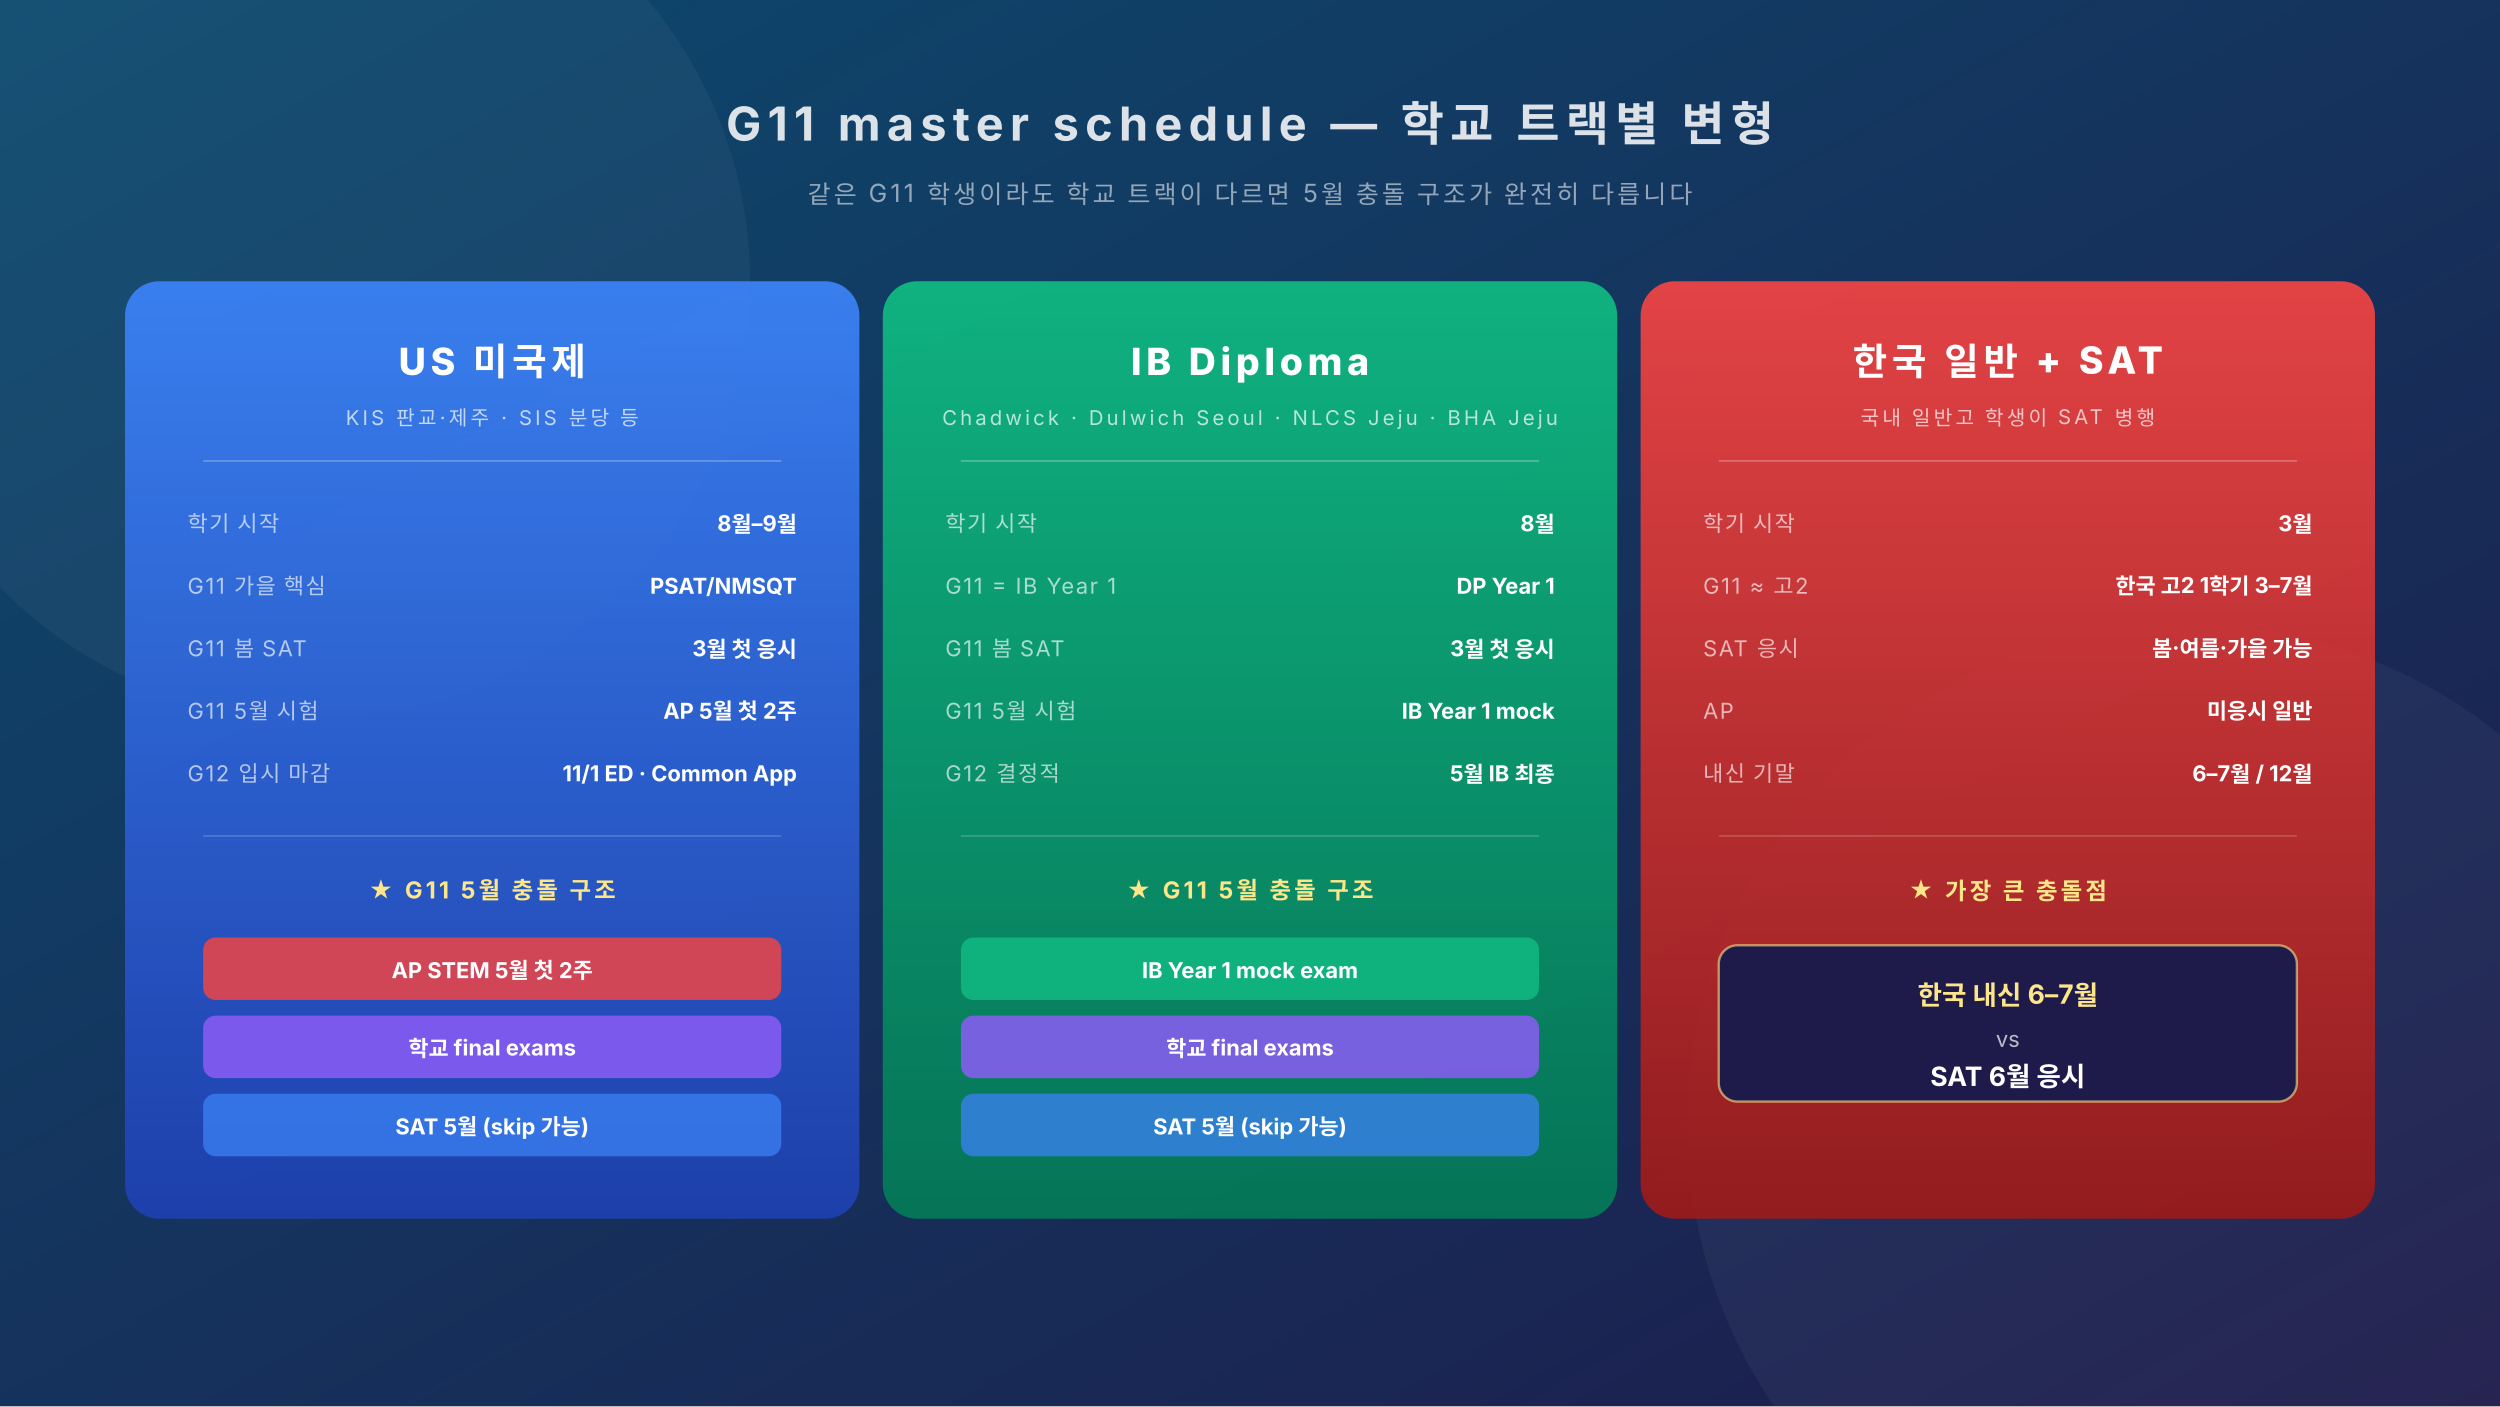
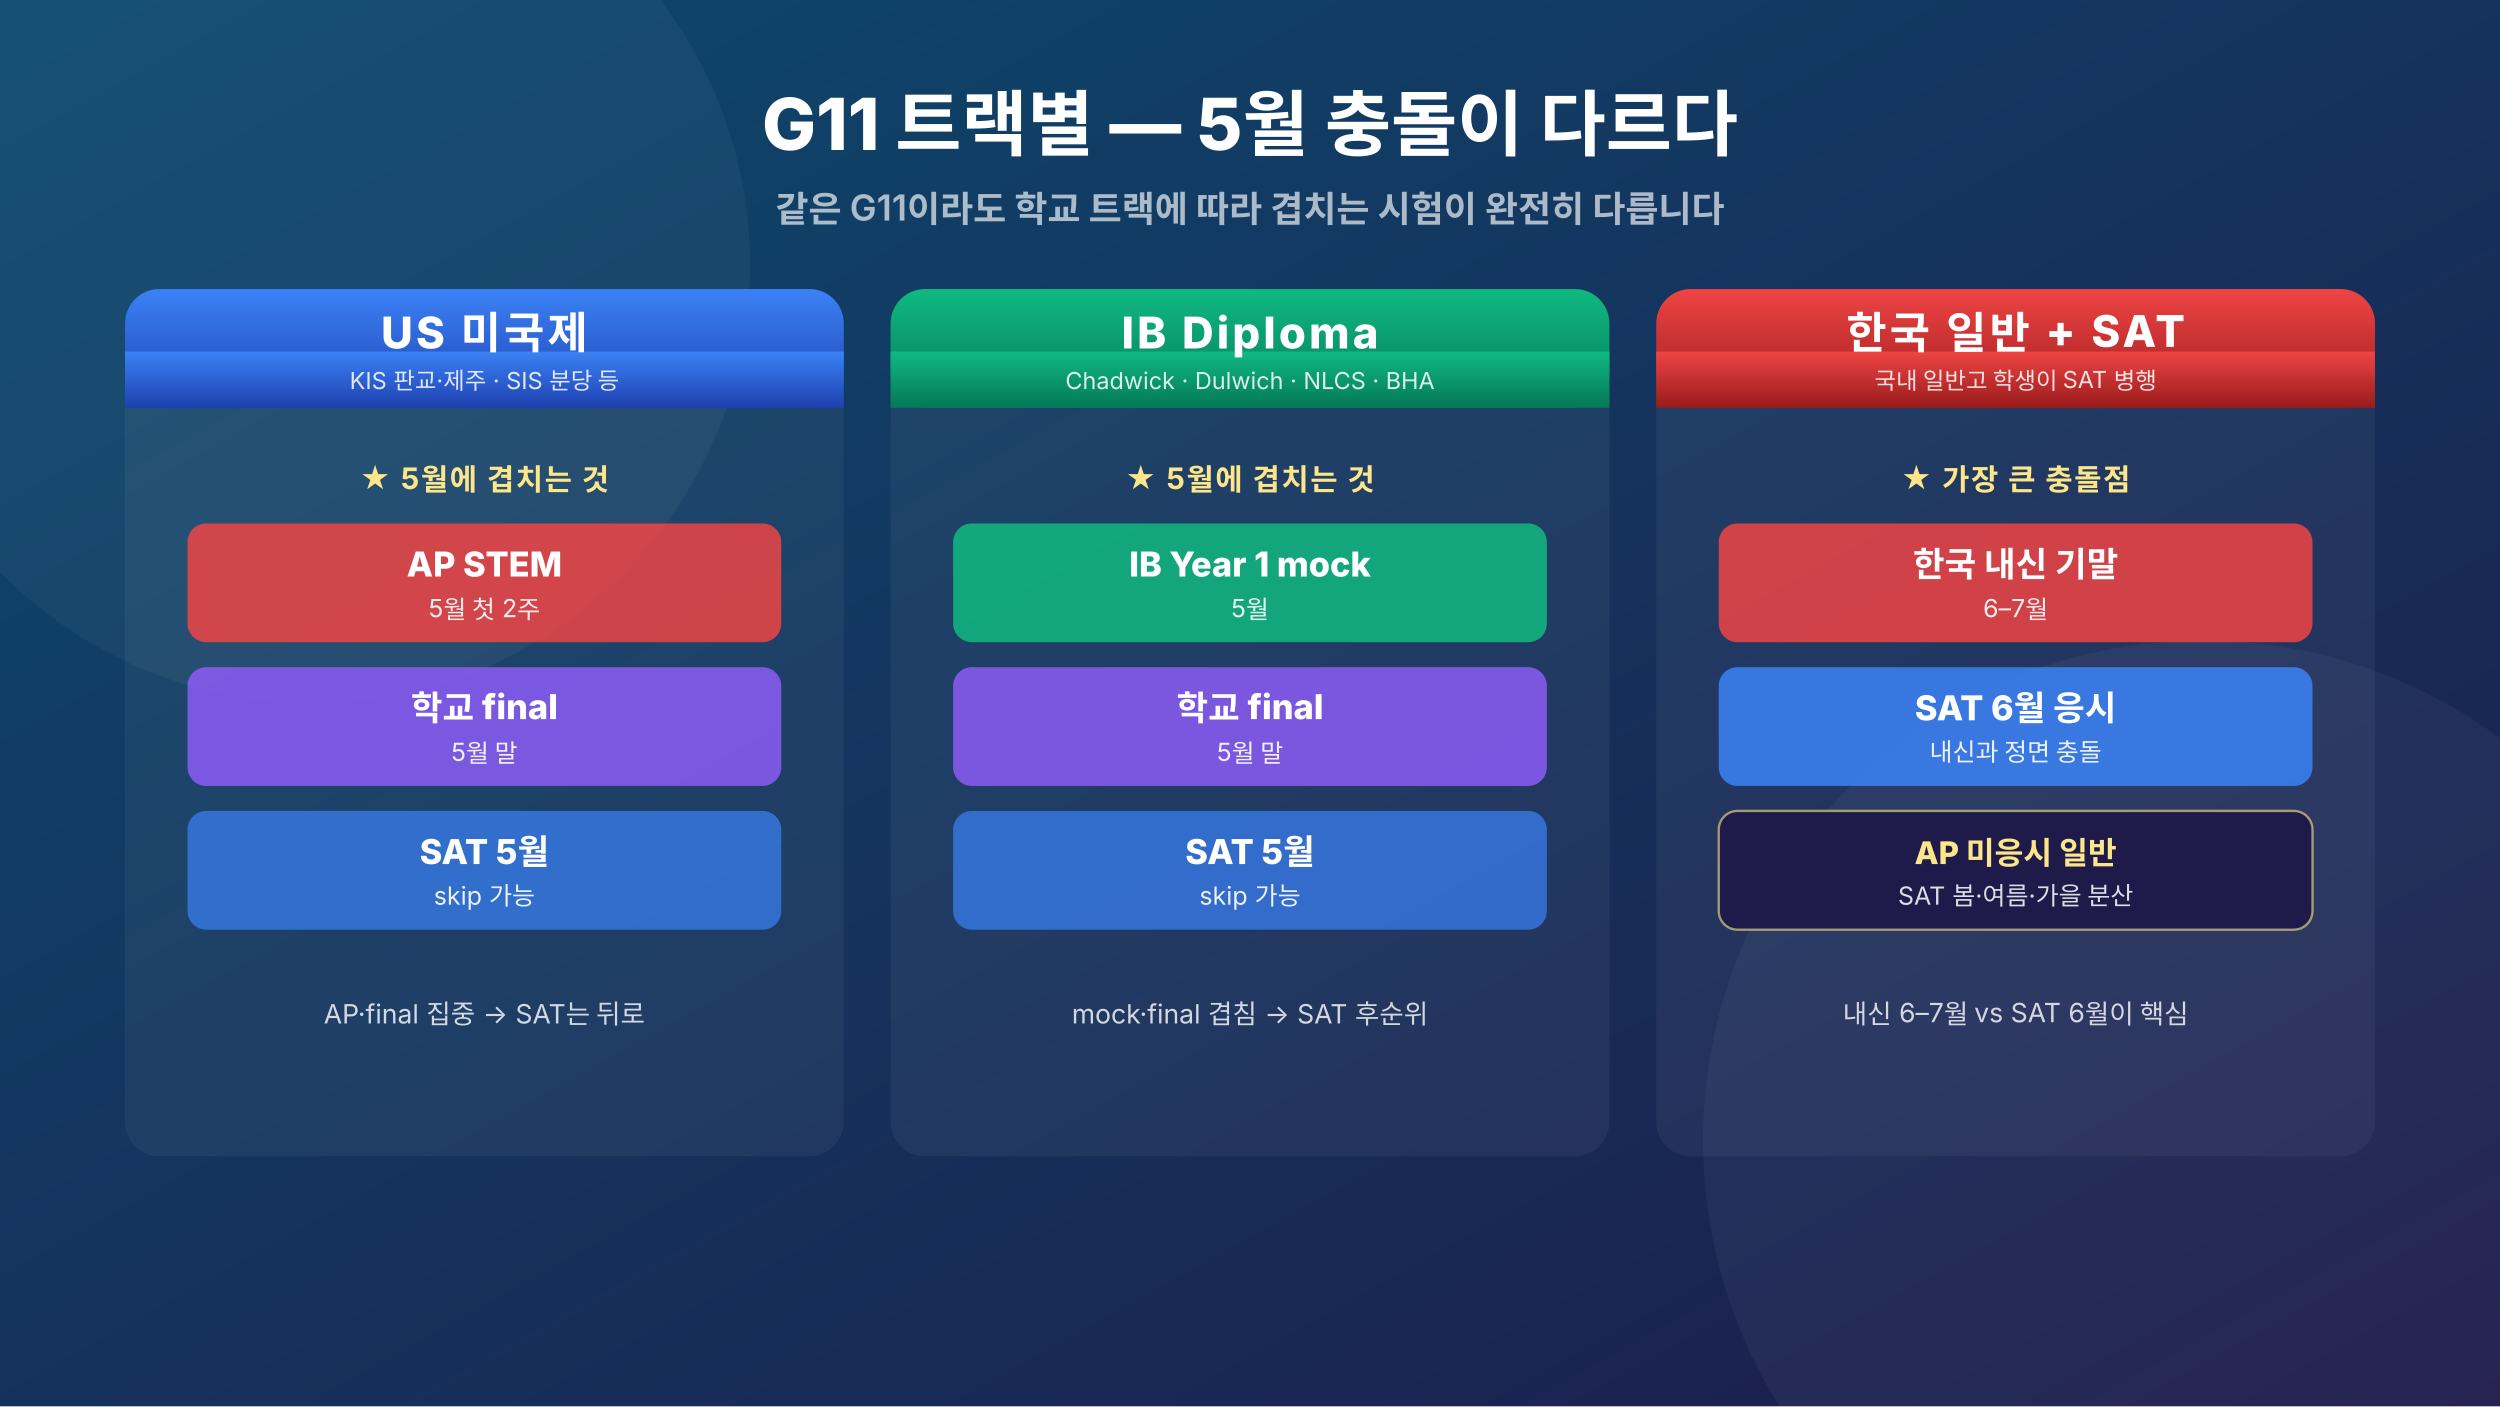
<svg xmlns="http://www.w3.org/2000/svg" viewBox="0 0 1600 900" preserveAspectRatio="xMidYMid slice">
  <defs>
    <linearGradient id="bgTrack" x1="0" y1="0" x2="1" y2="1">
      <stop offset="0%" stop-color="#0c4a6e" />
      <stop offset="100%" stop-color="#1e1b4b" />
    </linearGradient>
-     <linearGradient id="trackUS" x1="0" y1="0" x2="0" y2="1">
+     <linearGradient id="hUS" x1="0" y1="0" x2="0" y2="1">
      <stop offset="0%" stop-color="#3b82f6" />
      <stop offset="100%" stop-color="#1e40af" />
    </linearGradient>
-     <linearGradient id="trackIB" x1="0" y1="0" x2="0" y2="1">
+     <linearGradient id="hIB" x1="0" y1="0" x2="0" y2="1">
      <stop offset="0%" stop-color="#10b981" />
      <stop offset="100%" stop-color="#047857" />
    </linearGradient>
-     <linearGradient id="trackKR" x1="0" y1="0" x2="0" y2="1">
+     <linearGradient id="hKR" x1="0" y1="0" x2="0" y2="1">
      <stop offset="0%" stop-color="#ef4444" />
      <stop offset="100%" stop-color="#991b1b" />
    </linearGradient>
  </defs>
  <rect width="1600" height="900" fill="url(#bgTrack)" />
-   <circle cx="200" cy="180" r="280" fill="#ffffff" opacity="0.04" />
-   <circle cx="1400" cy="720" r="320" fill="#ffffff" opacity="0.04" />
-   <text x="800" y="90" text-anchor="middle" font-family="-apple-system, sans-serif" font-size="30" font-weight="700" fill="#ffffff" opacity="0.85" letter-spacing="4">G11 master schedule — 학교 트랙별 변형</text>
-   <text x="800" y="130" text-anchor="middle" font-family="-apple-system, sans-serif" font-size="16" fill="#ffffff" opacity="0.55" letter-spacing="2">같은 G11 학생이라도 학교 트랙이 다르면 5월 충돌 구조가 완전히 다릅니다</text>
-   <g transform="translate(80, 180)">
-     <rect width="470" height="600" rx="22" fill="url(#trackUS)" opacity="0.94" />
-     <text x="235" y="60" text-anchor="middle" font-family="-apple-system, sans-serif" font-size="24" font-weight="800" fill="#ffffff" letter-spacing="3">US 미국제</text>
-     <text x="235" y="92" text-anchor="middle" font-family="-apple-system, sans-serif" font-size="13" fill="#ffffff" opacity="0.7" letter-spacing="2">KIS 판교·제주 · SIS 분당 등</text>
-     <line x1="50" y1="115" x2="420" y2="115" stroke="#ffffff" stroke-width="1" opacity="0.3" />
-     <text x="40" y="160" font-family="-apple-system, sans-serif" font-size="14" fill="#ffffff" opacity="0.65" letter-spacing="1">학기 시작</text>
-     <text x="430" y="160" text-anchor="end" font-family="-apple-system, sans-serif" font-size="14" font-weight="700" fill="#ffffff">8월–9월</text>
-     <text x="40" y="200" font-family="-apple-system, sans-serif" font-size="14" fill="#ffffff" opacity="0.65" letter-spacing="1">G11 가을 핵심</text>
-     <text x="430" y="200" text-anchor="end" font-family="-apple-system, sans-serif" font-size="14" font-weight="700" fill="#ffffff">PSAT/NMSQT</text>
-     <text x="40" y="240" font-family="-apple-system, sans-serif" font-size="14" fill="#ffffff" opacity="0.65" letter-spacing="1">G11 봄 SAT</text>
-     <text x="430" y="240" text-anchor="end" font-family="-apple-system, sans-serif" font-size="14" font-weight="700" fill="#ffffff">3월 첫 응시</text>
-     <text x="40" y="280" font-family="-apple-system, sans-serif" font-size="14" fill="#ffffff" opacity="0.65" letter-spacing="1">G11 5월 시험</text>
-     <text x="430" y="280" text-anchor="end" font-family="-apple-system, sans-serif" font-size="14" font-weight="700" fill="#ffffff">AP 5월 첫 2주</text>
-     <text x="40" y="320" font-family="-apple-system, sans-serif" font-size="14" fill="#ffffff" opacity="0.65" letter-spacing="1">G12 입시 마감</text>
-     <text x="430" y="320" text-anchor="end" font-family="-apple-system, sans-serif" font-size="14" font-weight="700" fill="#ffffff">11/1 ED · Common App</text>
-     <line x1="50" y1="355" x2="420" y2="355" stroke="#ffffff" stroke-width="1" opacity="0.2" />
-     <text x="235" y="395" text-anchor="middle" font-family="-apple-system, sans-serif" font-size="15" font-weight="700" fill="#fde68a" letter-spacing="2">★ G11 5월 충돌 구조</text>
-     <g transform="translate(50, 420)">
-       <rect width="370" height="40" rx="8" fill="#ef4444" opacity="0.85" />
-       <text x="185" y="26" text-anchor="middle" font-family="-apple-system, sans-serif" font-size="14" font-weight="700" fill="#ffffff">AP STEM 5월 첫 2주</text>
+   <circle cx="200" cy="170" r="280" fill="#ffffff" opacity="0.04" />
+   <circle cx="1410" cy="730" r="320" fill="#ffffff" opacity="0.04" />
+   <text x="800" y="96" text-anchor="middle" font-family="-apple-system, sans-serif" font-size="46" font-weight="800" fill="#ffffff">G11 트랙별 — 5월 충돌이 다르다</text>
+   <text x="800" y="142" text-anchor="middle" font-family="-apple-system, sans-serif" font-size="23" font-weight="600" fill="#ffffff" opacity="0.65">같은 G11이라도 학교 트랙에 따라 겹치는 시험이 완전히 다릅니다</text>
+   <g transform="translate(80, 185)">
+     <rect width="460" height="555" rx="22" fill="#ffffff" opacity="0.05" />
+     <rect width="460" height="76" rx="22" fill="url(#hUS)" />
+     <rect y="40" width="460" height="36" fill="url(#hUS)" />
+     <text x="230" y="38" text-anchor="middle" font-family="-apple-system, sans-serif" font-size="28" font-weight="800" fill="#ffffff" letter-spacing="2">US 미국제</text>
+     <text x="230" y="64" text-anchor="middle" font-family="-apple-system, sans-serif" font-size="15" fill="#ffffff" opacity="0.85">KIS 판교·제주 · SIS 분당 등</text>
+     <text x="230" y="128" text-anchor="middle" font-family="-apple-system, sans-serif" font-size="19" font-weight="700" fill="#fde68a" letter-spacing="1">★ 5월에 겹치는 것</text>
+     <g transform="translate(40, 150)">
+       <rect width="380" height="76" rx="12" fill="#ef4444" opacity="0.85" />
+       <text x="190" y="34" text-anchor="middle" font-family="-apple-system, sans-serif" font-size="22" font-weight="800" fill="#ffffff">AP STEM</text>
+       <text x="190" y="60" text-anchor="middle" font-family="-apple-system, sans-serif" font-size="16" fill="#ffffff" opacity="0.9">5월 첫 2주</text>
    </g>
-     <g transform="translate(50, 470)">
-       <rect width="370" height="40" rx="8" fill="#8b5cf6" opacity="0.85" />
-       <text x="185" y="26" text-anchor="middle" font-family="-apple-system, sans-serif" font-size="14" font-weight="700" fill="#ffffff">학교 final exams</text>
+     <g transform="translate(40, 242)">
+       <rect width="380" height="76" rx="12" fill="#8b5cf6" opacity="0.85" />
+       <text x="190" y="34" text-anchor="middle" font-family="-apple-system, sans-serif" font-size="22" font-weight="800" fill="#ffffff">학교 final</text>
+       <text x="190" y="60" text-anchor="middle" font-family="-apple-system, sans-serif" font-size="16" fill="#ffffff" opacity="0.9">5월 말</text>
    </g>
-     <g transform="translate(50, 520)">
-       <rect width="370" height="40" rx="8" fill="#3b82f6" opacity="0.75" />
-       <text x="185" y="26" text-anchor="middle" font-family="-apple-system, sans-serif" font-size="14" font-weight="700" fill="#ffffff">SAT 5월 (skip 가능)</text>
+     <g transform="translate(40, 334)">
+       <rect width="380" height="76" rx="12" fill="#3b82f6" opacity="0.7" />
+       <text x="190" y="34" text-anchor="middle" font-family="-apple-system, sans-serif" font-size="22" font-weight="800" fill="#ffffff">SAT 5월</text>
+       <text x="190" y="60" text-anchor="middle" font-family="-apple-system, sans-serif" font-size="16" fill="#ffffff" opacity="0.9">skip 가능</text>
    </g>
+     <text x="230" y="470" text-anchor="middle" font-family="-apple-system, sans-serif" font-size="17" fill="#ffffff" opacity="0.8">AP·final 집중 → SAT는 뒤로</text>
  </g>
-   <g transform="translate(565, 180)">
-     <rect width="470" height="600" rx="22" fill="url(#trackIB)" opacity="0.94" />
-     <text x="235" y="60" text-anchor="middle" font-family="-apple-system, sans-serif" font-size="24" font-weight="800" fill="#ffffff" letter-spacing="3">IB Diploma</text>
-     <text x="235" y="92" text-anchor="middle" font-family="-apple-system, sans-serif" font-size="13" fill="#ffffff" opacity="0.7" letter-spacing="2">Chadwick · Dulwich Seoul · NLCS Jeju · BHA Jeju</text>
-     <line x1="50" y1="115" x2="420" y2="115" stroke="#ffffff" stroke-width="1" opacity="0.3" />
-     <text x="40" y="160" font-family="-apple-system, sans-serif" font-size="14" fill="#ffffff" opacity="0.65" letter-spacing="1">학기 시작</text>
-     <text x="430" y="160" text-anchor="end" font-family="-apple-system, sans-serif" font-size="14" font-weight="700" fill="#ffffff">8월</text>
-     <text x="40" y="200" font-family="-apple-system, sans-serif" font-size="14" fill="#ffffff" opacity="0.65" letter-spacing="1">G11 = IB Year 1</text>
-     <text x="430" y="200" text-anchor="end" font-family="-apple-system, sans-serif" font-size="14" font-weight="700" fill="#ffffff">DP Year 1</text>
-     <text x="40" y="240" font-family="-apple-system, sans-serif" font-size="14" fill="#ffffff" opacity="0.65" letter-spacing="1">G11 봄 SAT</text>
-     <text x="430" y="240" text-anchor="end" font-family="-apple-system, sans-serif" font-size="14" font-weight="700" fill="#ffffff">3월 첫 응시</text>
-     <text x="40" y="280" font-family="-apple-system, sans-serif" font-size="14" fill="#ffffff" opacity="0.65" letter-spacing="1">G11 5월 시험</text>
-     <text x="430" y="280" text-anchor="end" font-family="-apple-system, sans-serif" font-size="14" font-weight="700" fill="#ffffff">IB Year 1 mock</text>
-     <text x="40" y="320" font-family="-apple-system, sans-serif" font-size="14" fill="#ffffff" opacity="0.65" letter-spacing="1">G12 결정적</text>
-     <text x="430" y="320" text-anchor="end" font-family="-apple-system, sans-serif" font-size="14" font-weight="700" fill="#ffffff">5월 IB 최종</text>
-     <line x1="50" y1="355" x2="420" y2="355" stroke="#ffffff" stroke-width="1" opacity="0.2" />
-     <text x="235" y="395" text-anchor="middle" font-family="-apple-system, sans-serif" font-size="15" font-weight="700" fill="#fde68a" letter-spacing="2">★ G11 5월 충돌 구조</text>
-     <g transform="translate(50, 420)">
-       <rect width="370" height="40" rx="8" fill="#10b981" opacity="0.85" />
-       <text x="185" y="26" text-anchor="middle" font-family="-apple-system, sans-serif" font-size="14" font-weight="700" fill="#ffffff">IB Year 1 mock exam</text>
+   <g transform="translate(570, 185)">
+     <rect width="460" height="555" rx="22" fill="#ffffff" opacity="0.05" />
+     <rect width="460" height="76" rx="22" fill="url(#hIB)" />
+     <rect y="40" width="460" height="36" fill="url(#hIB)" />
+     <text x="230" y="38" text-anchor="middle" font-family="-apple-system, sans-serif" font-size="28" font-weight="800" fill="#ffffff" letter-spacing="2">IB Diploma</text>
+     <text x="230" y="64" text-anchor="middle" font-family="-apple-system, sans-serif" font-size="15" fill="#ffffff" opacity="0.85">Chadwick · Dulwich · NLCS · BHA</text>
+     <text x="230" y="128" text-anchor="middle" font-family="-apple-system, sans-serif" font-size="19" font-weight="700" fill="#fde68a" letter-spacing="1">★ 5월에 겹치는 것</text>
+     <g transform="translate(40, 150)">
+       <rect width="380" height="76" rx="12" fill="#10b981" opacity="0.85" />
+       <text x="190" y="34" text-anchor="middle" font-family="-apple-system, sans-serif" font-size="22" font-weight="800" fill="#ffffff">IB Year 1 mock</text>
+       <text x="190" y="60" text-anchor="middle" font-family="-apple-system, sans-serif" font-size="16" fill="#ffffff" opacity="0.9">5월</text>
    </g>
-     <g transform="translate(50, 470)">
-       <rect width="370" height="40" rx="8" fill="#8b5cf6" opacity="0.85" />
-       <text x="185" y="26" text-anchor="middle" font-family="-apple-system, sans-serif" font-size="14" font-weight="700" fill="#ffffff">학교 final exams</text>
+     <g transform="translate(40, 242)">
+       <rect width="380" height="76" rx="12" fill="#8b5cf6" opacity="0.85" />
+       <text x="190" y="34" text-anchor="middle" font-family="-apple-system, sans-serif" font-size="22" font-weight="800" fill="#ffffff">학교 final</text>
+       <text x="190" y="60" text-anchor="middle" font-family="-apple-system, sans-serif" font-size="16" fill="#ffffff" opacity="0.9">5월 말</text>
    </g>
-     <g transform="translate(50, 520)">
-       <rect width="370" height="40" rx="8" fill="#3b82f6" opacity="0.75" />
-       <text x="185" y="26" text-anchor="middle" font-family="-apple-system, sans-serif" font-size="14" font-weight="700" fill="#ffffff">SAT 5월 (skip 가능)</text>
+     <g transform="translate(40, 334)">
+       <rect width="380" height="76" rx="12" fill="#3b82f6" opacity="0.7" />
+       <text x="190" y="34" text-anchor="middle" font-family="-apple-system, sans-serif" font-size="22" font-weight="800" fill="#ffffff">SAT 5월</text>
+       <text x="190" y="60" text-anchor="middle" font-family="-apple-system, sans-serif" font-size="16" fill="#ffffff" opacity="0.9">skip 가능</text>
    </g>
+     <text x="230" y="470" text-anchor="middle" font-family="-apple-system, sans-serif" font-size="17" fill="#ffffff" opacity="0.8">mock·final 겹침 → SAT 후순위</text>
  </g>
-   <g transform="translate(1050, 180)">
-     <rect width="470" height="600" rx="22" fill="url(#trackKR)" opacity="0.94" />
-     <text x="235" y="60" text-anchor="middle" font-family="-apple-system, sans-serif" font-size="24" font-weight="800" fill="#ffffff" letter-spacing="3">한국 일반 + SAT</text>
-     <text x="235" y="92" text-anchor="middle" font-family="-apple-system, sans-serif" font-size="13" fill="#ffffff" opacity="0.7" letter-spacing="2">국내 일반고 학생이 SAT 병행</text>
-     <line x1="50" y1="115" x2="420" y2="115" stroke="#ffffff" stroke-width="1" opacity="0.3" />
-     <text x="40" y="160" font-family="-apple-system, sans-serif" font-size="14" fill="#ffffff" opacity="0.65" letter-spacing="1">학기 시작</text>
-     <text x="430" y="160" text-anchor="end" font-family="-apple-system, sans-serif" font-size="14" font-weight="700" fill="#ffffff">3월</text>
-     <text x="40" y="200" font-family="-apple-system, sans-serif" font-size="14" fill="#ffffff" opacity="0.65" letter-spacing="1">G11 ≈ 고2</text>
-     <text x="430" y="200" text-anchor="end" font-family="-apple-system, sans-serif" font-size="14" font-weight="700" fill="#ffffff">한국 고2 1학기 3–7월</text>
-     <text x="40" y="240" font-family="-apple-system, sans-serif" font-size="14" fill="#ffffff" opacity="0.65" letter-spacing="1">SAT 응시</text>
-     <text x="430" y="240" text-anchor="end" font-family="-apple-system, sans-serif" font-size="14" font-weight="700" fill="#ffffff">봄·여름·가을 가능</text>
-     <text x="40" y="280" font-family="-apple-system, sans-serif" font-size="14" fill="#ffffff" opacity="0.65" letter-spacing="1">AP</text>
-     <text x="430" y="280" text-anchor="end" font-family="-apple-system, sans-serif" font-size="14" font-weight="700" fill="#ffffff">미응시 일반</text>
-     <text x="40" y="320" font-family="-apple-system, sans-serif" font-size="14" fill="#ffffff" opacity="0.65" letter-spacing="1">내신 기말</text>
-     <text x="430" y="320" text-anchor="end" font-family="-apple-system, sans-serif" font-size="14" font-weight="700" fill="#ffffff">6–7월 / 12월</text>
-     <line x1="50" y1="355" x2="420" y2="355" stroke="#ffffff" stroke-width="1" opacity="0.2" />
-     <text x="235" y="395" text-anchor="middle" font-family="-apple-system, sans-serif" font-size="15" font-weight="700" fill="#fde68a" letter-spacing="2">★ 가장 큰 충돌점</text>
-     <g transform="translate(50, 425)">
-       <rect width="370" height="100" rx="12" fill="#1e1b4b" stroke="#fde68a" stroke-width="1.5" stroke-opacity="0.6" />
-       <text x="185" y="38" text-anchor="middle" font-family="-apple-system, sans-serif" font-size="17" font-weight="700" fill="#fde68a">한국 내신 6–7월</text>
-       <text x="185" y="65" text-anchor="middle" font-family="-apple-system, sans-serif" font-size="14" fill="#ffffff" opacity="0.7">vs</text>
-       <text x="185" y="90" text-anchor="middle" font-family="-apple-system, sans-serif" font-size="17" font-weight="700" fill="#ffffff">SAT 6월 응시</text>
+   <g transform="translate(1060, 185)">
+     <rect width="460" height="555" rx="22" fill="#ffffff" opacity="0.05" />
+     <rect width="460" height="76" rx="22" fill="url(#hKR)" />
+     <rect y="40" width="460" height="36" fill="url(#hKR)" />
+     <text x="230" y="38" text-anchor="middle" font-family="-apple-system, sans-serif" font-size="28" font-weight="800" fill="#ffffff" letter-spacing="2">한국 일반 + SAT</text>
+     <text x="230" y="64" text-anchor="middle" font-family="-apple-system, sans-serif" font-size="15" fill="#ffffff" opacity="0.85">국내 일반고 학생이 SAT 병행</text>
+     <text x="230" y="128" text-anchor="middle" font-family="-apple-system, sans-serif" font-size="19" font-weight="700" fill="#fde68a" letter-spacing="1">★ 가장 큰 충돌점</text>
+     <g transform="translate(40, 150)">
+       <rect width="380" height="76" rx="12" fill="#ef4444" opacity="0.85" />
+       <text x="190" y="34" text-anchor="middle" font-family="-apple-system, sans-serif" font-size="22" font-weight="800" fill="#ffffff">한국 내신 기말</text>
+       <text x="190" y="60" text-anchor="middle" font-family="-apple-system, sans-serif" font-size="16" fill="#ffffff" opacity="0.9">6–7월</text>
    </g>
+     <g transform="translate(40, 242)">
+       <rect width="380" height="76" rx="12" fill="#3b82f6" opacity="0.85" />
+       <text x="190" y="34" text-anchor="middle" font-family="-apple-system, sans-serif" font-size="22" font-weight="800" fill="#ffffff">SAT 6월 응시</text>
+       <text x="190" y="60" text-anchor="middle" font-family="-apple-system, sans-serif" font-size="16" fill="#ffffff" opacity="0.9">내신과 정면 충돌</text>
+     </g>
+     <g transform="translate(40, 334)">
+       <rect width="380" height="76" rx="12" fill="#1e1b4b" stroke="#fde68a" stroke-width="1.5" stroke-opacity="0.6" />
+       <text x="190" y="34" text-anchor="middle" font-family="-apple-system, sans-serif" font-size="20" font-weight="800" fill="#fde68a">AP 미응시 일반</text>
+       <text x="190" y="60" text-anchor="middle" font-family="-apple-system, sans-serif" font-size="16" fill="#ffffff" opacity="0.85">SAT 봄·여름·가을 분산</text>
+     </g>
+     <text x="230" y="470" text-anchor="middle" font-family="-apple-system, sans-serif" font-size="17" fill="#ffffff" opacity="0.8">내신 6–7월 vs SAT 6월이 핵심</text>
  </g>
</svg>
